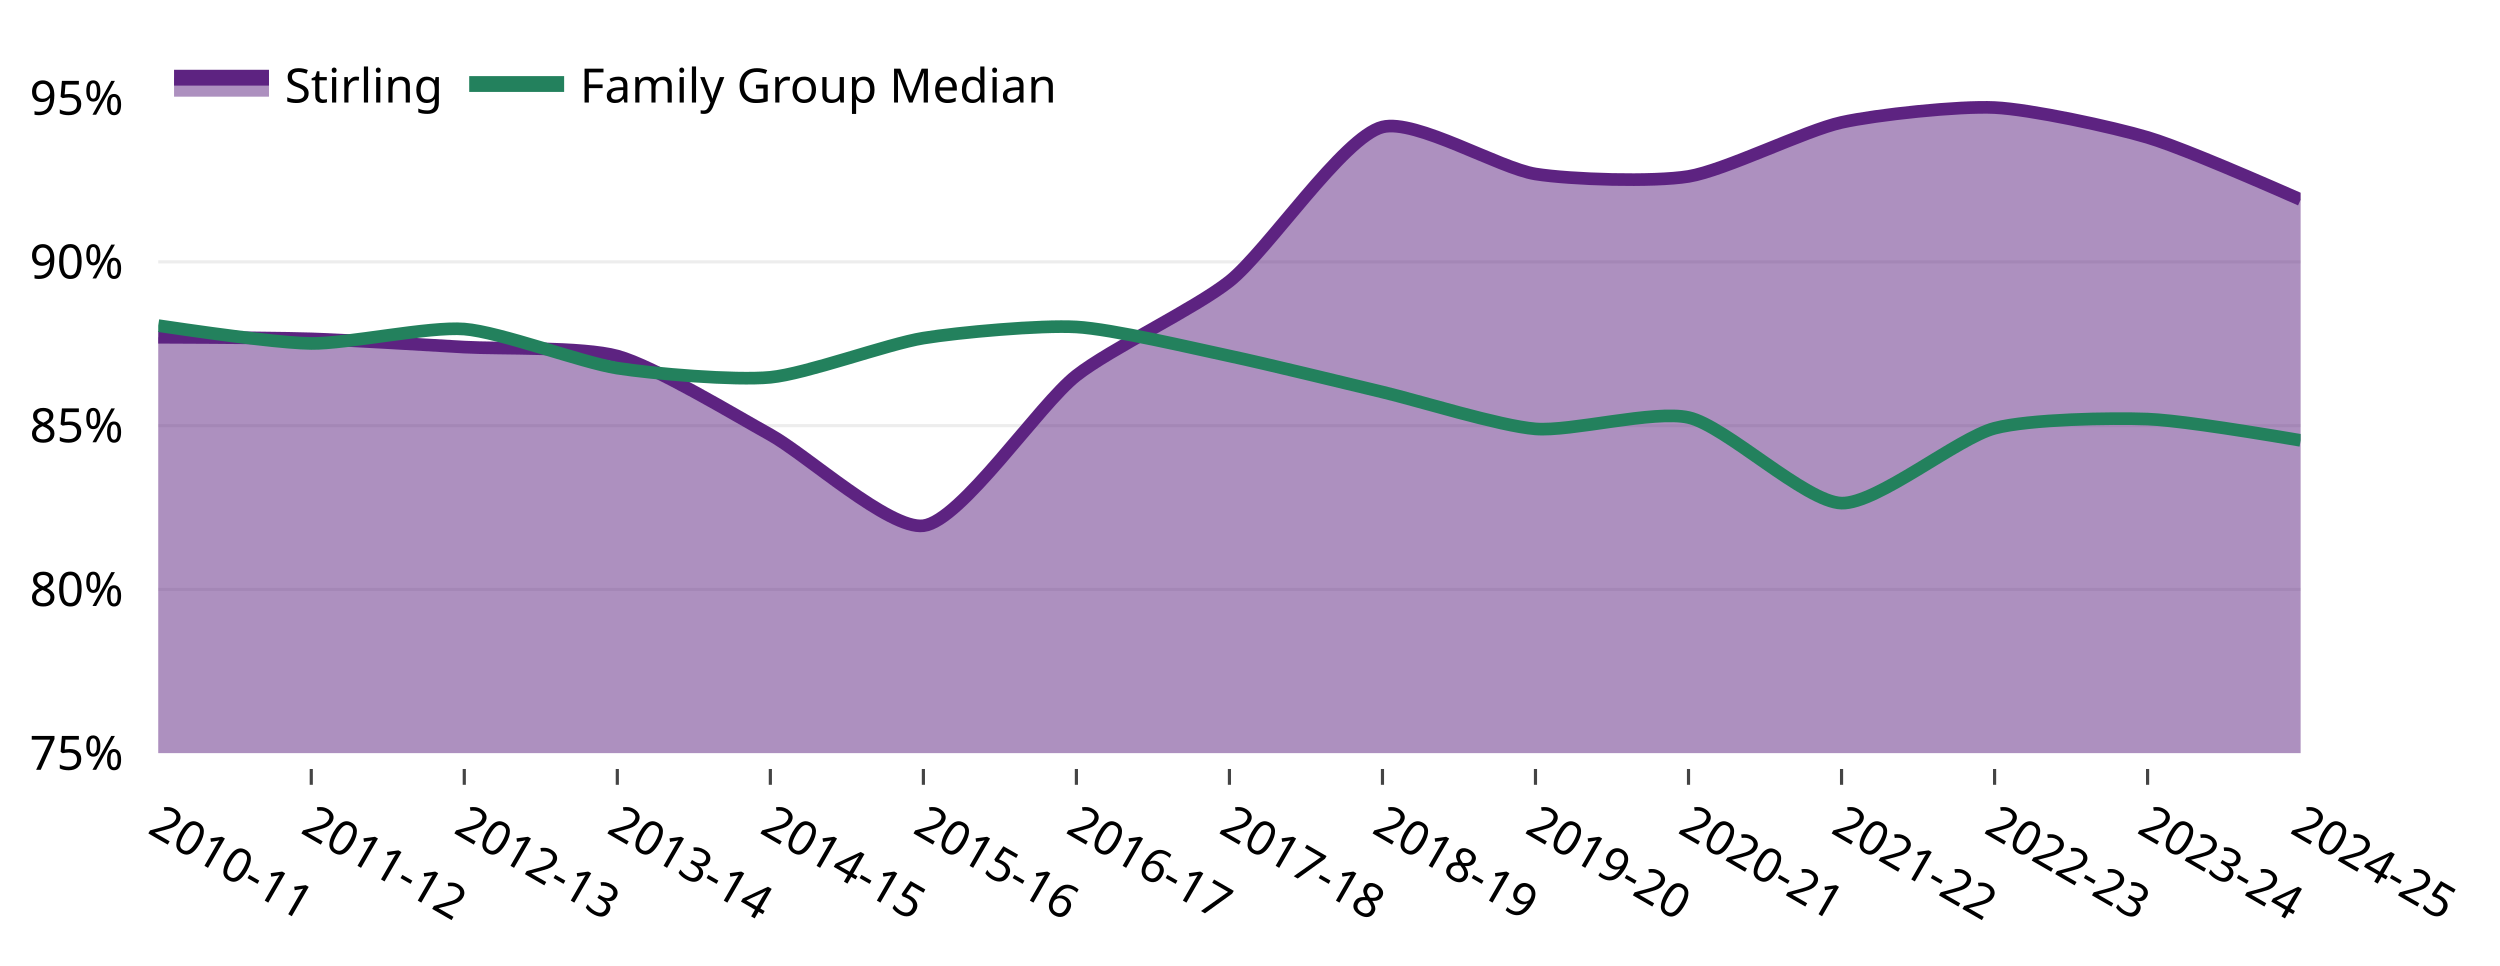
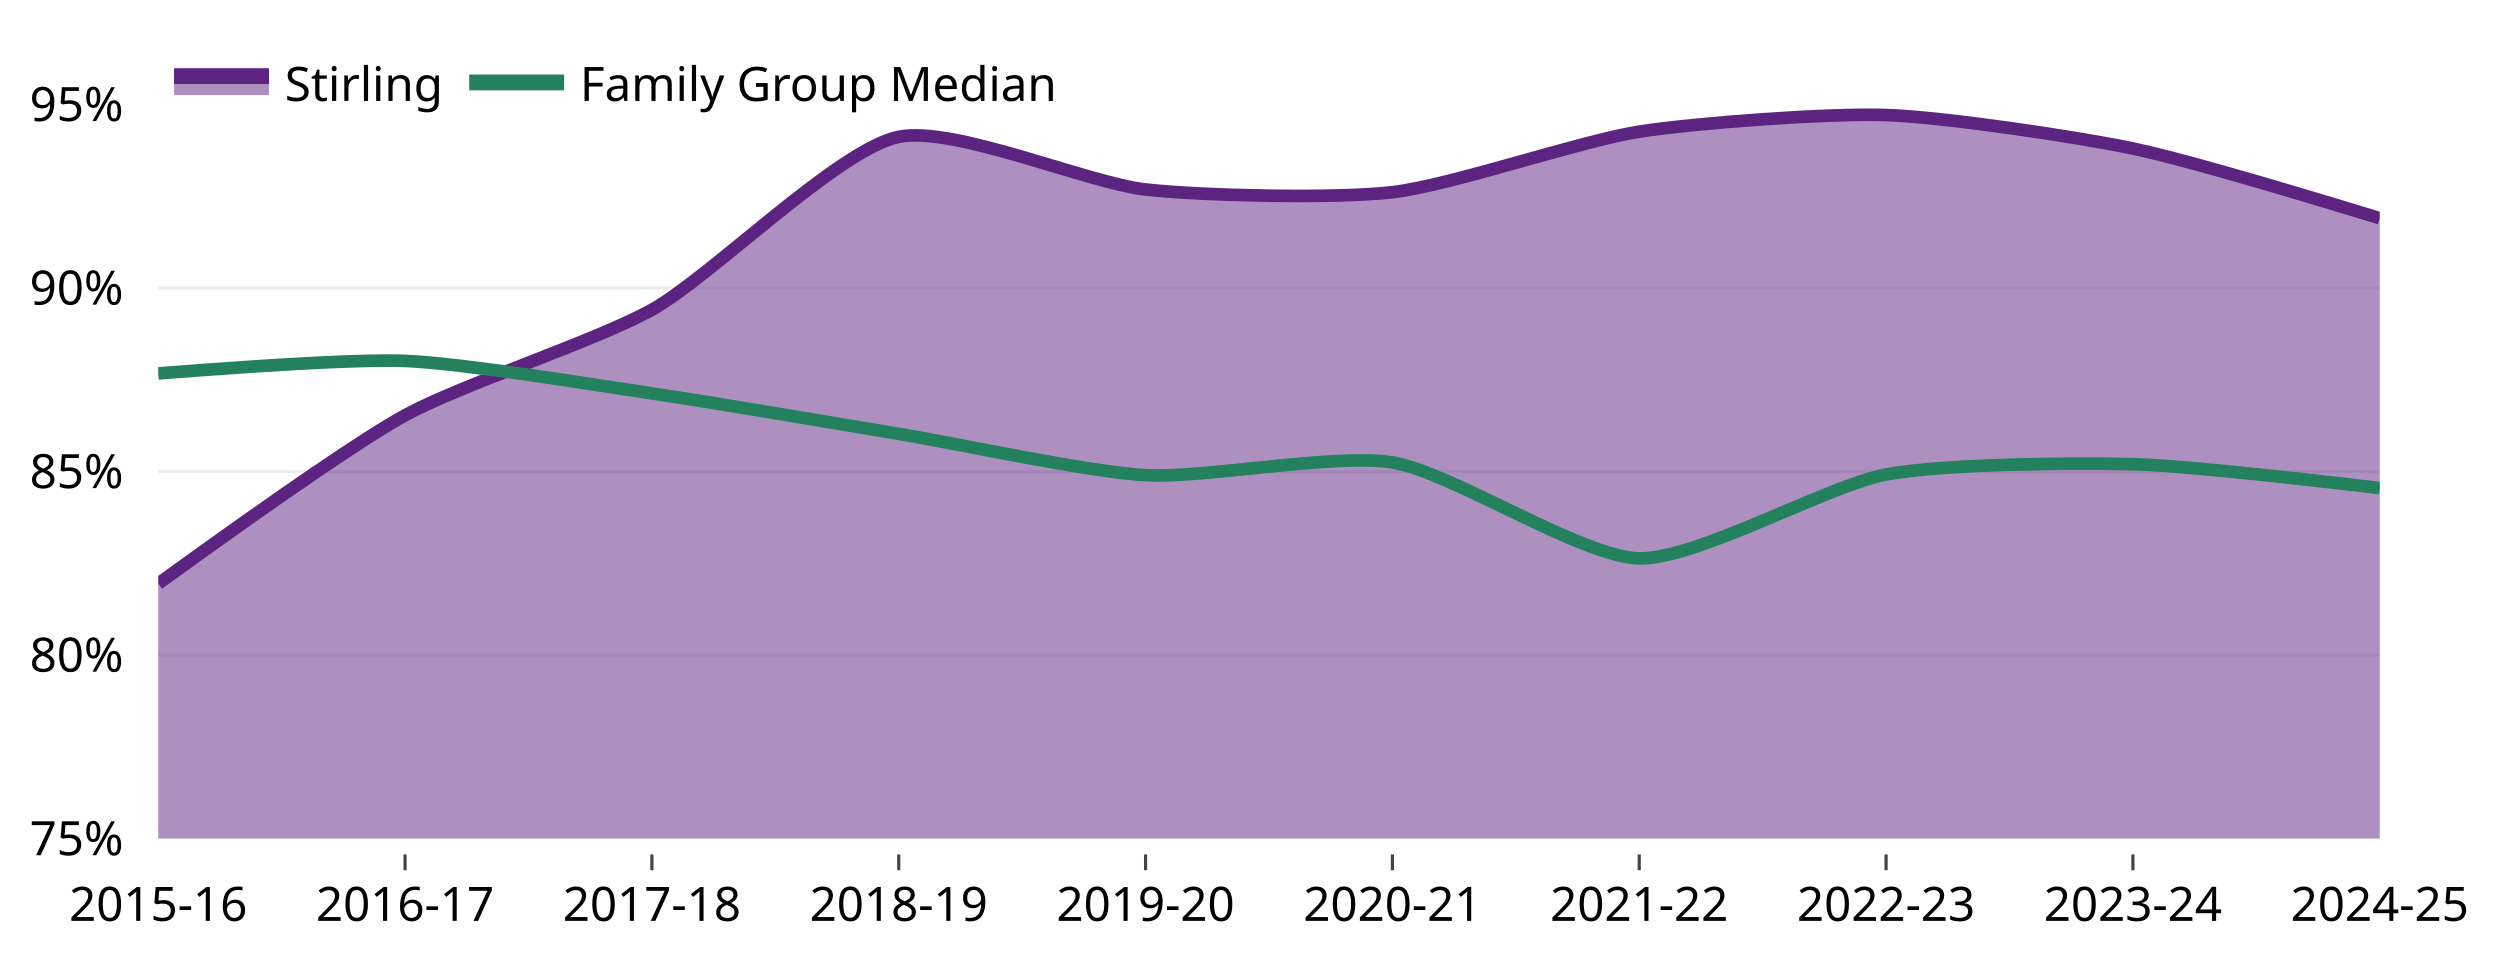
<svg xmlns="http://www.w3.org/2000/svg" class="main-svg" width="790" height="305" style="" viewBox="0 0 790 305">
  <rect x="0" y="0" width="790" height="305" style="fill: rgb(255, 255, 255); fill-opacity: 1;" />
-   <defs id="defs-b969e3">
+   <defs id="defs-2a99b0">
    <g class="clips">
-       <clipPath id="clipb969e3xyplot" class="plotclip">
-         <rect width="677" height="207" />
-       </clipPath>
-       <clipPath class="axesclip" id="clipb969e3x">
-         <rect x="50" y="0" width="677" height="305" />
-       </clipPath>
-       <clipPath class="axesclip" id="clipb969e3y">
-         <rect x="0" y="31" width="790" height="207" />
-       </clipPath>
-       <clipPath class="axesclip" id="clipb969e3xy">
-         <rect x="50" y="31" width="677" height="207" />
+       <clipPath id="clip2a99b0xyplot" class="plotclip">
+         <rect width="702" height="232" />
+       </clipPath>
+       <clipPath class="axesclip" id="clip2a99b0x">
+         <rect x="50" y="0" width="702" height="305" />
+       </clipPath>
+       <clipPath class="axesclip" id="clip2a99b0y">
+         <rect x="0" y="33" width="790" height="232" />
+       </clipPath>
+       <clipPath class="axesclip" id="clip2a99b0xy">
+         <rect x="50" y="33" width="702" height="232" />
      </clipPath>
    </g>
    <g class="gradients" />
    <g class="patterns" />
  </defs>
  <g class="bglayer">
-     <rect class="bg" x="40" y="21" width="697" height="227" style="fill: rgb(0, 0, 0); fill-opacity: 0; stroke-width: 0;" />
+     <rect class="bg" x="40" y="23" width="722" height="252" style="fill: rgb(0, 0, 0); fill-opacity: 0; stroke-width: 0;" />
  </g>
  <g class="layer-below">
    <g class="imagelayer" />
    <g class="shapelayer" />
  </g>
  <g class="cartesianlayer">
    <g class="subplot xy">
      <g class="layer-subplot">
        <g class="shapelayer" />
        <g class="imagelayer" />
      </g>
      <g class="minor-gridlayer">
        <g class="x" />
        <g class="y" />
      </g>
      <g class="gridlayer">
        <g class="x">
-           <path class="xgrid crisp" transform="translate(98.36,0)" d="M0,31v207" style="stroke: rgb(255, 255, 255); stroke-opacity: 1; stroke-width: 1px;" />
-           <path class="xgrid crisp" transform="translate(146.71,0)" d="M0,31v207" style="stroke: rgb(255, 255, 255); stroke-opacity: 1; stroke-width: 1px;" />
-           <path class="xgrid crisp" transform="translate(195.07,0)" d="M0,31v207" style="stroke: rgb(255, 255, 255); stroke-opacity: 1; stroke-width: 1px;" />
-           <path class="xgrid crisp" transform="translate(243.43,0)" d="M0,31v207" style="stroke: rgb(255, 255, 255); stroke-opacity: 1; stroke-width: 1px;" />
-           <path class="xgrid crisp" transform="translate(291.79,0)" d="M0,31v207" style="stroke: rgb(255, 255, 255); stroke-opacity: 1; stroke-width: 1px;" />
-           <path class="xgrid crisp" transform="translate(340.14,0)" d="M0,31v207" style="stroke: rgb(255, 255, 255); stroke-opacity: 1; stroke-width: 1px;" />
-           <path class="xgrid crisp" transform="translate(388.5,0)" d="M0,31v207" style="stroke: rgb(255, 255, 255); stroke-opacity: 1; stroke-width: 1px;" />
-           <path class="xgrid crisp" transform="translate(436.86,0)" d="M0,31v207" style="stroke: rgb(255, 255, 255); stroke-opacity: 1; stroke-width: 1px;" />
-           <path class="xgrid crisp" transform="translate(485.21,0)" d="M0,31v207" style="stroke: rgb(255, 255, 255); stroke-opacity: 1; stroke-width: 1px;" />
-           <path class="xgrid crisp" transform="translate(533.57,0)" d="M0,31v207" style="stroke: rgb(255, 255, 255); stroke-opacity: 1; stroke-width: 1px;" />
-           <path class="xgrid crisp" transform="translate(581.93,0)" d="M0,31v207" style="stroke: rgb(255, 255, 255); stroke-opacity: 1; stroke-width: 1px;" />
-           <path class="xgrid crisp" transform="translate(630.29,0)" d="M0,31v207" style="stroke: rgb(255, 255, 255); stroke-opacity: 1; stroke-width: 1px;" />
-           <path class="xgrid crisp" transform="translate(678.64,0)" d="M0,31v207" style="stroke: rgb(255, 255, 255); stroke-opacity: 1; stroke-width: 1px;" />
+           <path class="xgrid crisp" transform="translate(128,0)" d="M0,33v232" style="stroke: rgb(255, 255, 255); stroke-opacity: 1; stroke-width: 1px;" />
+           <path class="xgrid crisp" transform="translate(206,0)" d="M0,33v232" style="stroke: rgb(255, 255, 255); stroke-opacity: 1; stroke-width: 1px;" />
+           <path class="xgrid crisp" transform="translate(284,0)" d="M0,33v232" style="stroke: rgb(255, 255, 255); stroke-opacity: 1; stroke-width: 1px;" />
+           <path class="xgrid crisp" transform="translate(362,0)" d="M0,33v232" style="stroke: rgb(255, 255, 255); stroke-opacity: 1; stroke-width: 1px;" />
+           <path class="xgrid crisp" transform="translate(440,0)" d="M0,33v232" style="stroke: rgb(255, 255, 255); stroke-opacity: 1; stroke-width: 1px;" />
+           <path class="xgrid crisp" transform="translate(518,0)" d="M0,33v232" style="stroke: rgb(255, 255, 255); stroke-opacity: 1; stroke-width: 1px;" />
+           <path class="xgrid crisp" transform="translate(596,0)" d="M0,33v232" style="stroke: rgb(255, 255, 255); stroke-opacity: 1; stroke-width: 1px;" />
+           <path class="xgrid crisp" transform="translate(674,0)" d="M0,33v232" style="stroke: rgb(255, 255, 255); stroke-opacity: 1; stroke-width: 1px;" />
        </g>
        <g class="y">
-           <path class="ygrid crisp" transform="translate(0,186.25)" d="M50,0h677" style="stroke: rgb(237, 237, 237); stroke-opacity: 1; stroke-width: 1px;" />
-           <path class="ygrid crisp" transform="translate(0,134.5)" d="M50,0h677" style="stroke: rgb(237, 237, 237); stroke-opacity: 1; stroke-width: 1px;" />
-           <path class="ygrid crisp" transform="translate(0,82.75)" d="M50,0h677" style="stroke: rgb(237, 237, 237); stroke-opacity: 1; stroke-width: 1px;" />
+           <path class="ygrid crisp" transform="translate(0,207)" d="M50,0h702" style="stroke: rgb(237, 237, 237); stroke-opacity: 1; stroke-width: 1px;" />
+           <path class="ygrid crisp" transform="translate(0,149)" d="M50,0h702" style="stroke: rgb(237, 237, 237); stroke-opacity: 1; stroke-width: 1px;" />
+           <path class="ygrid crisp" transform="translate(0,91)" d="M50,0h702" style="stroke: rgb(237, 237, 237); stroke-opacity: 1; stroke-width: 1px;" />
        </g>
      </g>
      <g class="zerolinelayer" />
      <g class="layer-between">
        <g class="shapelayer" />
        <g class="imagelayer" />
      </g>
      <path class="xlines-below" />
      <path class="ylines-below" />
      <g class="overlines-below" />
      <g class="xaxislayer-below" />
      <g class="yaxislayer-below" />
      <g class="overaxes-below" />
      <g class="overplot">
-         <g class="xy" transform="translate(50,31)" clip-path="url(#clipb969e3xyplot)">
+         <g class="xy" transform="translate(50,33)" clip-path="url(#clip2a99b0xyplot)">
          <g class="scatterlayer mlayer">
-             <g class="trace scatter traceafe3db" style="stroke-miterlimit: 2;">
+             <g class="trace scatter trace313107" style="stroke-miterlimit: 2;">
              <g class="fills">
                <g>
-                   <path class="js-fill" d="M677,983.25L0,983.25L0,75.57Q37.08,75.72 48.36,76.08C59.65,76.44 85.43,78.05 96.71,78.68C107.99,79.31 134.09,78.51 145.07,81.51C156.7,84.69 182.24,100.18 193.43,106.38C204.81,112.68 230.98,136.43 241.79,135.13C253.65,133.7 278.31,96.92 290.14,87.66C300.97,79.19 327.7,66.46 338.5,57.89C350.37,48.47 374.57,12.21 386.86,9.13C397.4,6.49 423.8,22.17 435.21,23.98C446.37,25.75 472.45,26.56 483.57,24.75C495.02,22.88 520.49,10.21 531.93,7.68C543.07,5.21 569.05,2.45 580.29,2.99C591.61,3.53 617.52,9.11 628.64,12.42Q640.09,15.83 677,32.08" style="fill: rgb(93, 35, 129); fill-opacity: 0.5; stroke-width: 0;" />
+                   <path class="js-fill" d="M702,1102L0,1102L0,151.44Q59.29,108.5 78,98.24C95.74,88.52 138.3,74.73 156,64.88C174.76,54.45 214.92,14.12 234,10.24C251.46,6.69 293.7,24.85 312,26.88C330.1,28.89 371.93,29.82 390,27.74C408.33,25.63 449.68,11.44 468,8.6C486.08,5.8 527.83,2.74 546,3.35C564.23,3.97 605.93,10.16 624,13.92Q642.34,17.73 702,35.96" style="fill: rgb(93, 35, 129); fill-opacity: 0.5; stroke-width: 0;" />
                </g>
              </g>
              <g class="errorbars" />
              <g class="lines">
-                 <path class="js-line" d="M0,75.57Q37.08,75.72 48.36,76.08C59.65,76.44 85.43,78.05 96.71,78.68C107.99,79.31 134.09,78.51 145.07,81.51C156.7,84.69 182.24,100.18 193.43,106.38C204.81,112.68 230.98,136.43 241.79,135.13C253.65,133.7 278.31,96.92 290.14,87.66C300.97,79.19 327.7,66.46 338.5,57.89C350.37,48.47 374.57,12.21 386.86,9.13C397.4,6.49 423.8,22.17 435.21,23.98C446.37,25.75 472.45,26.56 483.57,24.75C495.02,22.88 520.49,10.21 531.93,7.68C543.07,5.21 569.05,2.45 580.29,2.99C591.61,3.53 617.52,9.11 628.64,12.42Q640.09,15.83 677,32.08" style="vector-effect: none; fill: none; stroke: rgb(93, 35, 129); stroke-opacity: 1; stroke-width: 4px; opacity: 1;" />
+                 <path class="js-line" d="M0,151.44Q59.29,108.5 78,98.24C95.74,88.52 138.3,74.73 156,64.88C174.76,54.45 214.92,14.12 234,10.24C251.46,6.69 293.7,24.85 312,26.88C330.1,28.89 371.93,29.82 390,27.74C408.33,25.63 449.68,11.44 468,8.6C486.08,5.8 527.83,2.74 546,3.35C564.23,3.97 605.93,10.16 624,13.92Q642.34,17.73 702,35.96" style="vector-effect: none; fill: none; stroke: rgb(93, 35, 129); stroke-opacity: 1; stroke-width: 4px; opacity: 1;" />
              </g>
              <g class="points" />
              <g class="text" />
            </g>
-             <g class="trace scatter traceb2d06d" style="stroke-miterlimit: 2; opacity: 1;">
+             <g class="trace scatter trace5947bb" style="stroke-miterlimit: 2; opacity: 1;">
              <g class="fills" />
              <g class="errorbars" />
              <g class="lines">
-                 <path class="js-line" d="M0,71.89Q37.07,77.4 48.36,77.53C59.64,77.66 85.5,72.1 96.71,72.98C108.07,73.87 133.7,83.56 145.07,85.34C156.27,87.09 182.23,89.3 193.43,88.23C204.8,87.14 230.42,77.69 241.79,75.84C252.99,74.01 278.9,71.68 290.14,72.32C301.47,72.97 327.24,79.09 338.5,81.48C349.81,83.88 375.58,90.19 386.86,92.88C398.15,95.57 423.86,103.61 435.21,104.53C446.42,105.44 472.64,98.51 483.57,100.93C495.26,103.52 520.56,127.68 531.93,127.99C543.13,128.3 568.69,107.38 580.29,104.33C591.29,101.43 617.38,100.99 628.64,101.43Q639.95,101.87 677,108.16" style="vector-effect: none; fill: none; stroke: rgb(35, 129, 93); stroke-opacity: 1; stroke-width: 4px; opacity: 1;" />
+                 <path class="js-line" d="M0,85Q59.83,80.32 78,81.05C96.23,81.78 137.82,88.63 156,91.32C174.22,94.01 215.8,101.09 234,104.1C252.2,107.12 293.74,116.12 312,117.16C330.14,118.2 372.1,110.24 390,113.12C408.53,116.1 449.73,143.05 468,143.45C486.13,143.84 527.55,120.39 546,116.94C563.96,113.58 605.82,113.18 624,113.68Q642.22,114.18 702,121.22" style="vector-effect: none; fill: none; stroke: rgb(35, 129, 93); stroke-opacity: 1; stroke-width: 4px; opacity: 1;" />
              </g>
              <g class="points" />
              <g class="text" />
            </g>
          </g>
        </g>
      </g>
      <g class="zerolinelayer-above" />
      <path class="xlines-above crisp" d="" style="fill: none; stroke-width: 1px; stroke: rgb(0, 0, 0); stroke-opacity: 0;" />
      <path class="ylines-above crisp" d="M0,0" style="fill: none;" />
      <g class="overlines-above" />
      <g class="xaxislayer-above">
-         <path class="xtick ticks crisp" d="M0,248v-5" transform="translate(98.36,0)" style="stroke: rgb(68, 68, 68); stroke-opacity: 1; stroke-width: 1px;" />
-         <path class="xtick ticks crisp" d="M0,248v-5" transform="translate(146.71,0)" style="stroke: rgb(68, 68, 68); stroke-opacity: 1; stroke-width: 1px;" />
-         <path class="xtick ticks crisp" d="M0,248v-5" transform="translate(195.07,0)" style="stroke: rgb(68, 68, 68); stroke-opacity: 1; stroke-width: 1px;" />
-         <path class="xtick ticks crisp" d="M0,248v-5" transform="translate(243.43,0)" style="stroke: rgb(68, 68, 68); stroke-opacity: 1; stroke-width: 1px;" />
-         <path class="xtick ticks crisp" d="M0,248v-5" transform="translate(291.79,0)" style="stroke: rgb(68, 68, 68); stroke-opacity: 1; stroke-width: 1px;" />
-         <path class="xtick ticks crisp" d="M0,248v-5" transform="translate(340.14,0)" style="stroke: rgb(68, 68, 68); stroke-opacity: 1; stroke-width: 1px;" />
-         <path class="xtick ticks crisp" d="M0,248v-5" transform="translate(388.5,0)" style="stroke: rgb(68, 68, 68); stroke-opacity: 1; stroke-width: 1px;" />
-         <path class="xtick ticks crisp" d="M0,248v-5" transform="translate(436.86,0)" style="stroke: rgb(68, 68, 68); stroke-opacity: 1; stroke-width: 1px;" />
-         <path class="xtick ticks crisp" d="M0,248v-5" transform="translate(485.21,0)" style="stroke: rgb(68, 68, 68); stroke-opacity: 1; stroke-width: 1px;" />
-         <path class="xtick ticks crisp" d="M0,248v-5" transform="translate(533.57,0)" style="stroke: rgb(68, 68, 68); stroke-opacity: 1; stroke-width: 1px;" />
-         <path class="xtick ticks crisp" d="M0,248v-5" transform="translate(581.93,0)" style="stroke: rgb(68, 68, 68); stroke-opacity: 1; stroke-width: 1px;" />
-         <path class="xtick ticks crisp" d="M0,248v-5" transform="translate(630.29,0)" style="stroke: rgb(68, 68, 68); stroke-opacity: 1; stroke-width: 1px;" />
-         <path class="xtick ticks crisp" d="M0,248v-5" transform="translate(678.64,0)" style="stroke: rgb(68, 68, 68); stroke-opacity: 1; stroke-width: 1px;" />
-         <g class="xtick">
-           <text text-anchor="start" x="0" y="264" transform="translate(50,0) rotate(30,0,256.5)" style="font-family: 'Segoe UI Semibold'; font-size: 15px; fill: rgb(0, 0, 0); fill-opacity: 1; white-space: pre;">2010-11</text>
-         </g>
-         <g class="xtick">
-           <text text-anchor="start" x="0" y="264" transform="translate(98.36,0) rotate(30,0,256.5)" style="font-family: 'Segoe UI Semibold'; font-size: 15px; fill: rgb(0, 0, 0); fill-opacity: 1; white-space: pre;">2011-12</text>
-         </g>
-         <g class="xtick">
-           <text text-anchor="start" x="0" y="264" transform="translate(146.71,0) rotate(30,0,256.5)" style="font-family: 'Segoe UI Semibold'; font-size: 15px; fill: rgb(0, 0, 0); fill-opacity: 1; white-space: pre;">2012-13</text>
-         </g>
-         <g class="xtick">
-           <text text-anchor="start" x="0" y="264" transform="translate(195.07,0) rotate(30,0,256.5)" style="font-family: 'Segoe UI Semibold'; font-size: 15px; fill: rgb(0, 0, 0); fill-opacity: 1; white-space: pre;">2013-14</text>
-         </g>
-         <g class="xtick">
-           <text text-anchor="start" x="0" y="264" transform="translate(243.43,0) rotate(30,0,256.5)" style="font-family: 'Segoe UI Semibold'; font-size: 15px; fill: rgb(0, 0, 0); fill-opacity: 1; white-space: pre;">2014-15</text>
-         </g>
-         <g class="xtick">
-           <text text-anchor="start" x="0" y="264" transform="translate(291.79,0) rotate(30,0,256.5)" style="font-family: 'Segoe UI Semibold'; font-size: 15px; fill: rgb(0, 0, 0); fill-opacity: 1; white-space: pre;">2015-16</text>
-         </g>
-         <g class="xtick">
-           <text text-anchor="start" x="0" y="264" transform="translate(340.14,0) rotate(30,0,256.5)" style="font-family: 'Segoe UI Semibold'; font-size: 15px; fill: rgb(0, 0, 0); fill-opacity: 1; white-space: pre;">2016-17</text>
-         </g>
-         <g class="xtick">
-           <text text-anchor="start" x="0" y="264" transform="translate(388.5,0) rotate(30,0,256.5)" style="font-family: 'Segoe UI Semibold'; font-size: 15px; fill: rgb(0, 0, 0); fill-opacity: 1; white-space: pre;">2017-18</text>
-         </g>
-         <g class="xtick">
-           <text text-anchor="start" x="0" y="264" transform="translate(436.86,0) rotate(30,0,256.5)" style="font-family: 'Segoe UI Semibold'; font-size: 15px; fill: rgb(0, 0, 0); fill-opacity: 1; white-space: pre;">2018-19</text>
-         </g>
-         <g class="xtick">
-           <text text-anchor="start" x="0" y="264" transform="translate(485.21,0) rotate(30,0,256.5)" style="font-family: 'Segoe UI Semibold'; font-size: 15px; fill: rgb(0, 0, 0); fill-opacity: 1; white-space: pre;">2019-20</text>
-         </g>
-         <g class="xtick">
-           <text text-anchor="start" x="0" y="264" transform="translate(533.57,0) rotate(30,0,256.5)" style="font-family: 'Segoe UI Semibold'; font-size: 15px; fill: rgb(0, 0, 0); fill-opacity: 1; white-space: pre;">2020-21</text>
-         </g>
-         <g class="xtick">
-           <text text-anchor="start" x="0" y="264" transform="translate(581.93,0) rotate(30,0,256.5)" style="font-family: 'Segoe UI Semibold'; font-size: 15px; fill: rgb(0, 0, 0); fill-opacity: 1; white-space: pre;">2021-22</text>
-         </g>
-         <g class="xtick">
-           <text text-anchor="start" x="0" y="264" transform="translate(630.29,0) rotate(30,0,256.5)" style="font-family: 'Segoe UI Semibold'; font-size: 15px; fill: rgb(0, 0, 0); fill-opacity: 1; white-space: pre;">2022-23</text>
-         </g>
-         <g class="xtick">
-           <text text-anchor="start" x="0" y="264" transform="translate(678.64,0) rotate(30,0,256.5)" style="font-family: 'Segoe UI Semibold'; font-size: 15px; fill: rgb(0, 0, 0); fill-opacity: 1; white-space: pre;">2023-24</text>
-         </g>
-         <g class="xtick">
-           <text text-anchor="start" x="0" y="264" transform="translate(727,0) rotate(30,0,256.5)" style="font-family: 'Segoe UI Semibold'; font-size: 15px; fill: rgb(0, 0, 0); fill-opacity: 1; white-space: pre;">2024-25</text>
+         <path class="xtick ticks crisp" d="M0,275v-5" transform="translate(128,0)" style="stroke: rgb(68, 68, 68); stroke-opacity: 1; stroke-width: 1px;" />
+         <path class="xtick ticks crisp" d="M0,275v-5" transform="translate(206,0)" style="stroke: rgb(68, 68, 68); stroke-opacity: 1; stroke-width: 1px;" />
+         <path class="xtick ticks crisp" d="M0,275v-5" transform="translate(284,0)" style="stroke: rgb(68, 68, 68); stroke-opacity: 1; stroke-width: 1px;" />
+         <path class="xtick ticks crisp" d="M0,275v-5" transform="translate(362,0)" style="stroke: rgb(68, 68, 68); stroke-opacity: 1; stroke-width: 1px;" />
+         <path class="xtick ticks crisp" d="M0,275v-5" transform="translate(440,0)" style="stroke: rgb(68, 68, 68); stroke-opacity: 1; stroke-width: 1px;" />
+         <path class="xtick ticks crisp" d="M0,275v-5" transform="translate(518,0)" style="stroke: rgb(68, 68, 68); stroke-opacity: 1; stroke-width: 1px;" />
+         <path class="xtick ticks crisp" d="M0,275v-5" transform="translate(596,0)" style="stroke: rgb(68, 68, 68); stroke-opacity: 1; stroke-width: 1px;" />
+         <path class="xtick ticks crisp" d="M0,275v-5" transform="translate(674,0)" style="stroke: rgb(68, 68, 68); stroke-opacity: 1; stroke-width: 1px;" />
+         <g class="xtick">
+           <text text-anchor="middle" x="0" y="291" transform="translate(50,0)" style="font-family: 'Segoe UI Semibold'; font-size: 15px; fill: rgb(0, 0, 0); fill-opacity: 1; white-space: pre;">2015-16</text>
+         </g>
+         <g class="xtick">
+           <text text-anchor="middle" x="0" y="291" transform="translate(128,0)" style="font-family: 'Segoe UI Semibold'; font-size: 15px; fill: rgb(0, 0, 0); fill-opacity: 1; white-space: pre;">2016-17</text>
+         </g>
+         <g class="xtick">
+           <text text-anchor="middle" x="0" y="291" transform="translate(206,0)" style="font-family: 'Segoe UI Semibold'; font-size: 15px; fill: rgb(0, 0, 0); fill-opacity: 1; white-space: pre;">2017-18</text>
+         </g>
+         <g class="xtick">
+           <text text-anchor="middle" x="0" y="291" transform="translate(284,0)" style="font-family: 'Segoe UI Semibold'; font-size: 15px; fill: rgb(0, 0, 0); fill-opacity: 1; white-space: pre;">2018-19</text>
+         </g>
+         <g class="xtick">
+           <text text-anchor="middle" x="0" y="291" transform="translate(362,0)" style="font-family: 'Segoe UI Semibold'; font-size: 15px; fill: rgb(0, 0, 0); fill-opacity: 1; white-space: pre;">2019-20</text>
+         </g>
+         <g class="xtick">
+           <text text-anchor="middle" x="0" y="291" transform="translate(440,0)" style="font-family: 'Segoe UI Semibold'; font-size: 15px; fill: rgb(0, 0, 0); fill-opacity: 1; white-space: pre;">2020-21</text>
+         </g>
+         <g class="xtick">
+           <text text-anchor="middle" x="0" y="291" transform="translate(518,0)" style="font-family: 'Segoe UI Semibold'; font-size: 15px; fill: rgb(0, 0, 0); fill-opacity: 1; white-space: pre;">2021-22</text>
+         </g>
+         <g class="xtick">
+           <text text-anchor="middle" x="0" y="291" transform="translate(596,0)" style="font-family: 'Segoe UI Semibold'; font-size: 15px; fill: rgb(0, 0, 0); fill-opacity: 1; white-space: pre;">2022-23</text>
+         </g>
+         <g class="xtick">
+           <text text-anchor="middle" x="0" y="291" transform="translate(674,0)" style="font-family: 'Segoe UI Semibold'; font-size: 15px; fill: rgb(0, 0, 0); fill-opacity: 1; white-space: pre;">2023-24</text>
+         </g>
+         <g class="xtick">
+           <text text-anchor="middle" x="0" y="291" transform="translate(752,0)" style="font-family: 'Segoe UI Semibold'; font-size: 15px; fill: rgb(0, 0, 0); fill-opacity: 1; white-space: pre;">2024-25</text>
        </g>
      </g>
      <g class="yaxislayer-above">
        <g class="ytick">
-           <text text-anchor="end" x="39" y="5.25" transform="translate(0,238)" style="font-family: 'Segoe UI Semibold'; font-size: 15px; fill: rgb(0, 0, 0); fill-opacity: 1; white-space: pre;">75%</text>
-         </g>
-         <g class="ytick">
-           <text text-anchor="end" x="39" y="5.25" style="font-family: 'Segoe UI Semibold'; font-size: 15px; fill: rgb(0, 0, 0); fill-opacity: 1; white-space: pre;" transform="translate(0,186.25)">80%</text>
-         </g>
-         <g class="ytick">
-           <text text-anchor="end" x="39" y="5.25" style="font-family: 'Segoe UI Semibold'; font-size: 15px; fill: rgb(0, 0, 0); fill-opacity: 1; white-space: pre;" transform="translate(0,134.5)">85%</text>
-         </g>
-         <g class="ytick">
-           <text text-anchor="end" x="39" y="5.25" style="font-family: 'Segoe UI Semibold'; font-size: 15px; fill: rgb(0, 0, 0); fill-opacity: 1; white-space: pre;" transform="translate(0,82.75)">90%</text>
-         </g>
-         <g class="ytick">
-           <text text-anchor="end" x="39" y="5.25" style="font-family: 'Segoe UI Semibold'; font-size: 15px; fill: rgb(0, 0, 0); fill-opacity: 1; white-space: pre;" transform="translate(0,31)">95%</text>
+           <text text-anchor="end" x="39" y="5.25" transform="translate(0,265)" style="font-family: 'Segoe UI Semibold'; font-size: 15px; fill: rgb(0, 0, 0); fill-opacity: 1; white-space: pre;">75%</text>
+         </g>
+         <g class="ytick">
+           <text text-anchor="end" x="39" y="5.25" style="font-family: 'Segoe UI Semibold'; font-size: 15px; fill: rgb(0, 0, 0); fill-opacity: 1; white-space: pre;" transform="translate(0,207)">80%</text>
+         </g>
+         <g class="ytick">
+           <text text-anchor="end" x="39" y="5.25" style="font-family: 'Segoe UI Semibold'; font-size: 15px; fill: rgb(0, 0, 0); fill-opacity: 1; white-space: pre;" transform="translate(0,149)">85%</text>
+         </g>
+         <g class="ytick">
+           <text text-anchor="end" x="39" y="5.25" style="font-family: 'Segoe UI Semibold'; font-size: 15px; fill: rgb(0, 0, 0); fill-opacity: 1; white-space: pre;" transform="translate(0,91)">90%</text>
+         </g>
+         <g class="ytick">
+           <text text-anchor="end" x="39" y="5.25" style="font-family: 'Segoe UI Semibold'; font-size: 15px; fill: rgb(0, 0, 0); fill-opacity: 1; white-space: pre;" transform="translate(0,33)">95%</text>
        </g>
      </g>
      <g class="overaxes-above" />
    </g>
  </g>
  <g class="polarlayer" />
  <g class="smithlayer" />
  <g class="ternarylayer" />
  <g class="geolayer" />
  <g class="funnelarealayer" />
  <g class="pielayer" />
  <g class="iciclelayer" />
  <g class="treemaplayer" />
  <g class="sunburstlayer" />
  <g class="glimages" />
-   <defs id="topdefs-b969e3">
+   <defs id="topdefs-2a99b0">
    <g class="clips" />
-     <clipPath id="legendb969e3">
+     <clipPath id="legend2a99b0">
      <rect width="285" height="33" x="0" y="0" />
    </clipPath>
  </defs>
  <g class="layer-above">
    <g class="imagelayer" />
    <g class="shapelayer" />
  </g>
  <g class="infolayer">
-     <g class="legend" pointer-events="all" transform="translate(50,10.3)">
+     <g class="legend" pointer-events="all" transform="translate(50,9.8)">
      <rect class="bg" shape-rendering="crispEdges" style="stroke: rgb(68, 68, 68); stroke-opacity: 1; fill: rgb(0, 0, 0); fill-opacity: 0; stroke-width: 0px;" width="285" height="33" x="0" y="0" />
-       <g class="scrollbox" transform="" clip-path="url(#legendb969e3)">
+       <g class="scrollbox" transform="" clip-path="url(#legend2a99b0)">
        <g class="groups">
          <g class="traces" transform="translate(0,16.25)" style="opacity: 1;">
            <text class="legendtext" text-anchor="start" x="40" y="5.85" style="font-family: 'Segoe UI Semibold'; font-size: 15px; fill: rgb(0, 0, 0); fill-opacity: 1; white-space: pre;">Stirling</text>
            <g class="layers">
              <g class="legendfill">
                <path class="js-fill" d="M5,-2h30v6h-30z" style="stroke-width: 0; fill: rgb(93, 35, 129); fill-opacity: 0.5;" />
              </g>
              <g class="legendlines">
                <path class="js-line" d="M5,-2h30" style="fill: none; stroke: rgb(93, 35, 129); stroke-opacity: 1; stroke-width: 5px;" />
              </g>
              <g class="legendsymbols">
                <g class="legendpoints" />
              </g>
            </g>
            <rect class="legendtoggle" x="0" y="-11.25" width="90.766" height="22.5" style="fill: rgb(0, 0, 0); fill-opacity: 0;" />
          </g>
          <g class="traces" transform="translate(93.26562,16.25)" style="opacity: 1;">
            <text class="legendtext" text-anchor="start" x="40" y="5.85" style="font-family: 'Segoe UI Semibold'; font-size: 15px; fill: rgb(0, 0, 0); fill-opacity: 1; white-space: pre;">Family Group Median</text>
            <g class="layers" style="opacity: 1;">
              <g class="legendfill" />
              <g class="legendlines">
                <path class="js-line" d="M5,0h30" style="fill: none; stroke: rgb(35, 129, 93); stroke-opacity: 1; stroke-width: 5px;" />
              </g>
              <g class="legendsymbols">
                <g class="legendpoints" />
              </g>
            </g>
            <rect class="legendtoggle" x="0" y="-11.25" width="188.602" height="22.5" style="fill: rgb(0, 0, 0); fill-opacity: 0;" />
          </g>
        </g>
      </g>
      <rect class="scrollbar" rx="20" ry="3" width="0" height="0" style="fill: rgb(128, 139, 164); fill-opacity: 1;" x="0" y="0" />
    </g>
    <g class="g-gtitle" />
    <g class="g-xtitle" />
    <g class="g-ytitle" />
  </g>
</svg>
